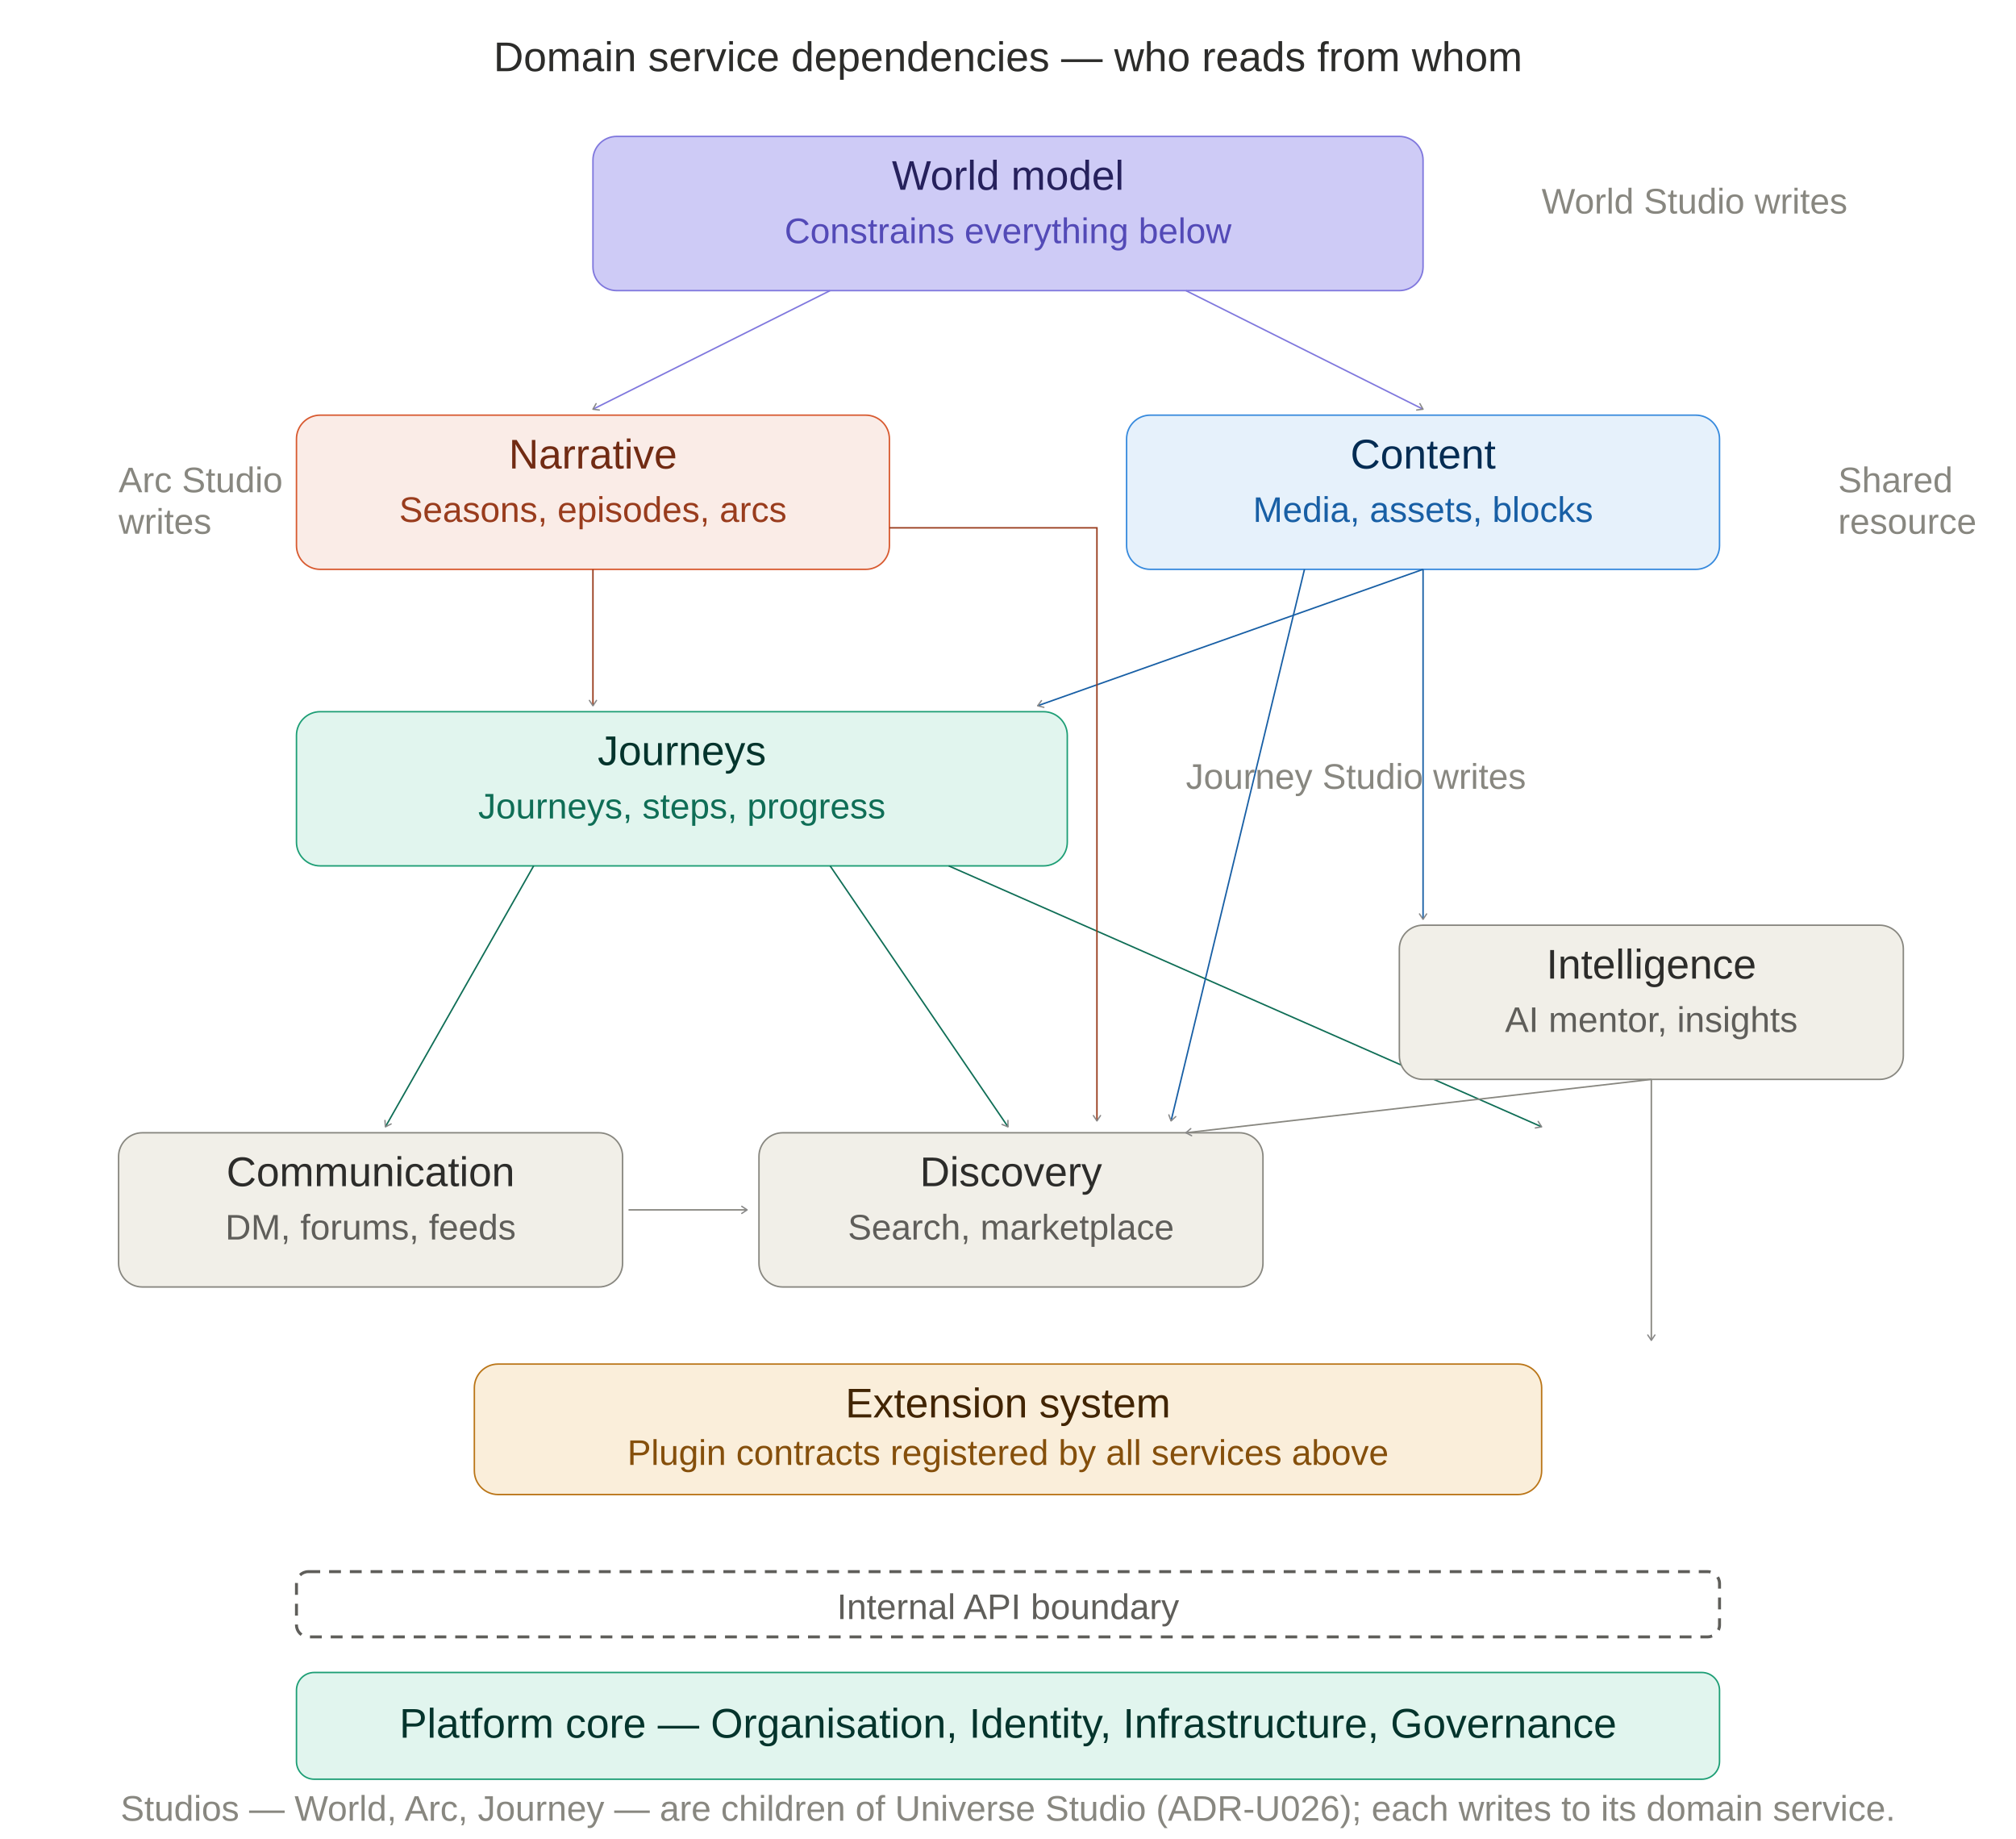
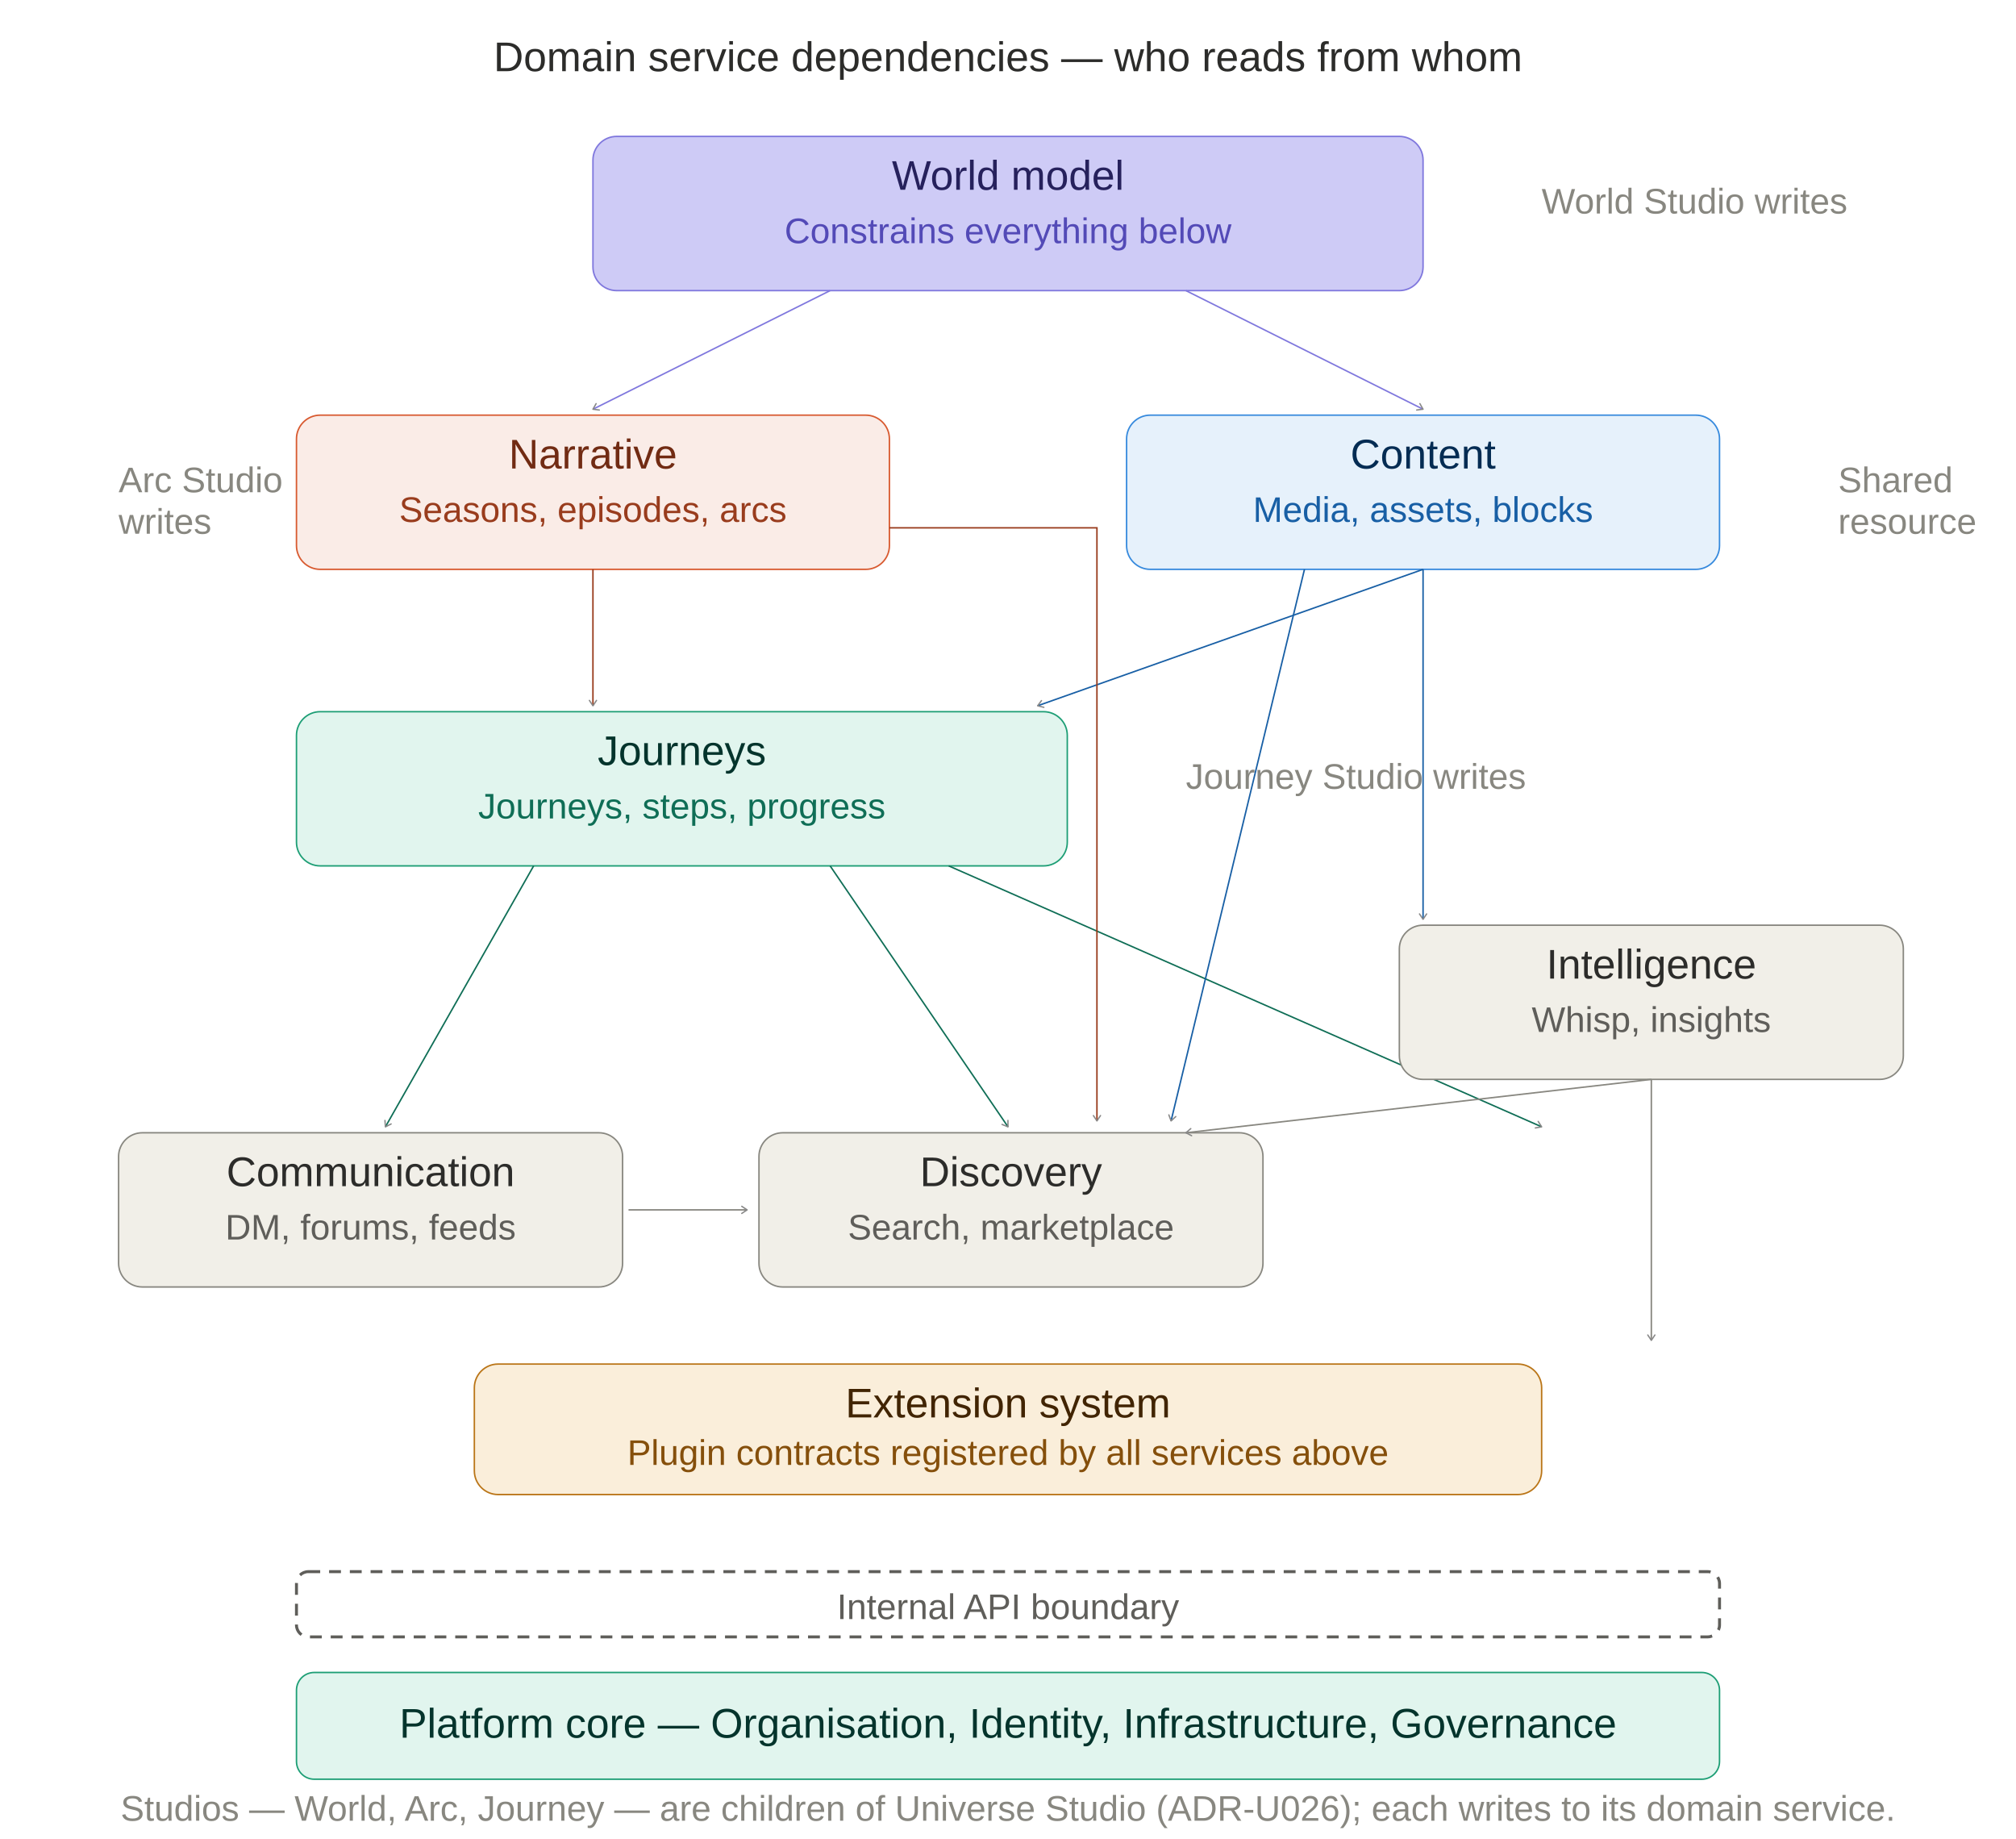
<svg xmlns="http://www.w3.org/2000/svg" width="680" height="620" viewBox="0 0 680 620" role="img">
  <defs>
    <style>
      text { font-family: Arial, sans-serif; }
      .th { font-size: 14px; font-weight: 500; }
      .ts { font-size: 12px; }
    </style>
    <marker id="arrow" viewBox="0 0 10 10" refX="8" refY="5" markerWidth="6" markerHeight="6" orient="auto-start-reverse">
      <path d="M2 1L8 5L2 9" fill="none" stroke="#888" stroke-width="1.5" stroke-linecap="round" stroke-linejoin="round" />
    </marker>
  </defs>
  <text x="340" y="24" text-anchor="middle" class="th" fill="#2C2C2A">Domain service dependencies — who reads from whom</text>
  <rect x="200" y="46" width="280" height="52" rx="8" fill="#CECBF6" stroke="#7F77DD" stroke-width="0.5" />
  <text x="340" y="64" text-anchor="middle" class="th" fill="#26215C">World model</text>
  <text x="340" y="82" text-anchor="middle" class="ts" fill="#534AB7">Constrains everything below</text>
  <text x="520" y="72" class="ts" fill="#888780">World Studio writes</text>
  <line x1="280" y1="98" x2="200" y2="138" stroke="#7F77DD" stroke-width="0.5" fill="none" marker-end="url(#arrow)" />
  <line x1="400" y1="98" x2="480" y2="138" stroke="#7F77DD" stroke-width="0.5" fill="none" marker-end="url(#arrow)" />
  <rect x="100" y="140" width="200" height="52" rx="8" fill="#FAECE7" stroke="#D85A30" stroke-width="0.5" />
  <text x="200" y="158" text-anchor="middle" class="th" fill="#712B13">Narrative</text>
  <text x="200" y="176" text-anchor="middle" class="ts" fill="#993C1D">Seasons, episodes, arcs</text>
  <text x="40" y="166" class="ts" fill="#888780">Arc Studio</text>
  <text x="40" y="180" class="ts" fill="#888780">writes</text>
  <rect x="380" y="140" width="200" height="52" rx="8" fill="#E6F1FB" stroke="#378ADD" stroke-width="0.5" />
  <text x="480" y="158" text-anchor="middle" class="th" fill="#042C53">Content</text>
  <text x="480" y="176" text-anchor="middle" class="ts" fill="#185FA5">Media, assets, blocks</text>
  <text x="620" y="166" class="ts" fill="#888780">Shared</text>
  <text x="620" y="180" class="ts" fill="#888780">resource</text>
  <line x1="200" y1="192" x2="200" y2="238" stroke="#993C1D" stroke-width="0.5" fill="none" marker-end="url(#arrow)" />
  <line x1="480" y1="192" x2="350" y2="238" stroke="#185FA5" stroke-width="0.5" fill="none" marker-end="url(#arrow)" />
  <line x1="480" y1="192" x2="480" y2="310" stroke="#185FA5" stroke-width="0.5" fill="none" marker-end="url(#arrow)" />
  <rect x="100" y="240" width="260" height="52" rx="8" fill="#E1F5EE" stroke="#1D9E75" stroke-width="0.5" />
  <text x="230" y="258" text-anchor="middle" class="th" fill="#04342C">Journeys</text>
  <text x="230" y="276" text-anchor="middle" class="ts" fill="#0F6E56">Journeys, steps, progress</text>
  <text x="400" y="266" class="ts" fill="#888780">Journey Studio writes</text>
  <line x1="180" y1="292" x2="130" y2="380" stroke="#0F6E56" stroke-width="0.5" fill="none" marker-end="url(#arrow)" />
  <line x1="280" y1="292" x2="340" y2="380" stroke="#0F6E56" stroke-width="0.5" fill="none" marker-end="url(#arrow)" />
  <line x1="320" y1="292" x2="520" y2="380" stroke="#0F6E56" stroke-width="0.5" fill="none" marker-end="url(#arrow)" />
  <rect x="40" y="382" width="170" height="52" rx="8" fill="#F1EFE8" stroke="#888780" stroke-width="0.5" />
  <text x="125" y="400" text-anchor="middle" class="th" fill="#2C2C2A">Communication</text>
  <text x="125" y="418" text-anchor="middle" class="ts" fill="#5F5E5A">DM, forums, feeds</text>
  <rect x="256" y="382" width="170" height="52" rx="8" fill="#F1EFE8" stroke="#888780" stroke-width="0.5" />
  <text x="341" y="400" text-anchor="middle" class="th" fill="#2C2C2A">Discovery</text>
  <text x="341" y="418" text-anchor="middle" class="ts" fill="#5F5E5A">Search, marketplace</text>
  <path d="M300 178 L370 178 L370 378" stroke="#993C1D" stroke-width="0.5" fill="none" marker-end="url(#arrow)" />
  <line x1="440" y1="192" x2="395" y2="378" stroke="#185FA5" stroke-width="0.5" fill="none" marker-end="url(#arrow)" />
  <line x1="212" y1="408" x2="252" y2="408" stroke="#888780" stroke-width="0.5" fill="none" marker-end="url(#arrow)" />
  <rect x="472" y="312" width="170" height="52" rx="8" fill="#F1EFE8" stroke="#888780" stroke-width="0.5" />
  <text x="557" y="330" text-anchor="middle" class="th" fill="#2C2C2A">Intelligence</text>
-   <text x="557" y="348" text-anchor="middle" class="ts" fill="#5F5E5A">AI mentor, insights</text>
+   <text x="557" y="348" text-anchor="middle" class="ts" fill="#5F5E5A">Whisp, insights</text>
  <line x1="557" y1="364" x2="400" y2="382" stroke="#888780" stroke-width="0.5" fill="none" marker-end="url(#arrow)" />
  <line x1="557" y1="364" x2="557" y2="452" stroke="#888780" stroke-width="0.5" fill="none" marker-end="url(#arrow)" />
  <rect x="160" y="460" width="360" height="44" rx="8" fill="#FAEEDA" stroke="#BA7517" stroke-width="0.5" />
  <text x="340" y="478" text-anchor="middle" class="th" fill="#412402">Extension system</text>
  <text x="340" y="494" text-anchor="middle" class="ts" fill="#854F0B">Plugin contracts registered by all services above</text>
  <rect x="100" y="530" width="480" height="22" rx="4" fill="none" stroke="#5F5E5A" stroke-width="1" stroke-dasharray="4 3" />
  <text x="340" y="546" text-anchor="middle" class="ts" fill="#5F5E5A">Internal API boundary</text>
  <rect x="100" y="564" width="480" height="36" rx="6" fill="#E1F5EE" stroke="#1D9E75" stroke-width="0.5" />
  <text x="340" y="586" text-anchor="middle" class="th" fill="#04342C">Platform core — Organisation, Identity, Infrastructure, Governance</text>
  <text x="340" y="614" text-anchor="middle" class="ts" fill="#888780">Studios — World, Arc, Journey — are children of Universe Studio (ADR-U026); each writes to its domain service.</text>
</svg>
